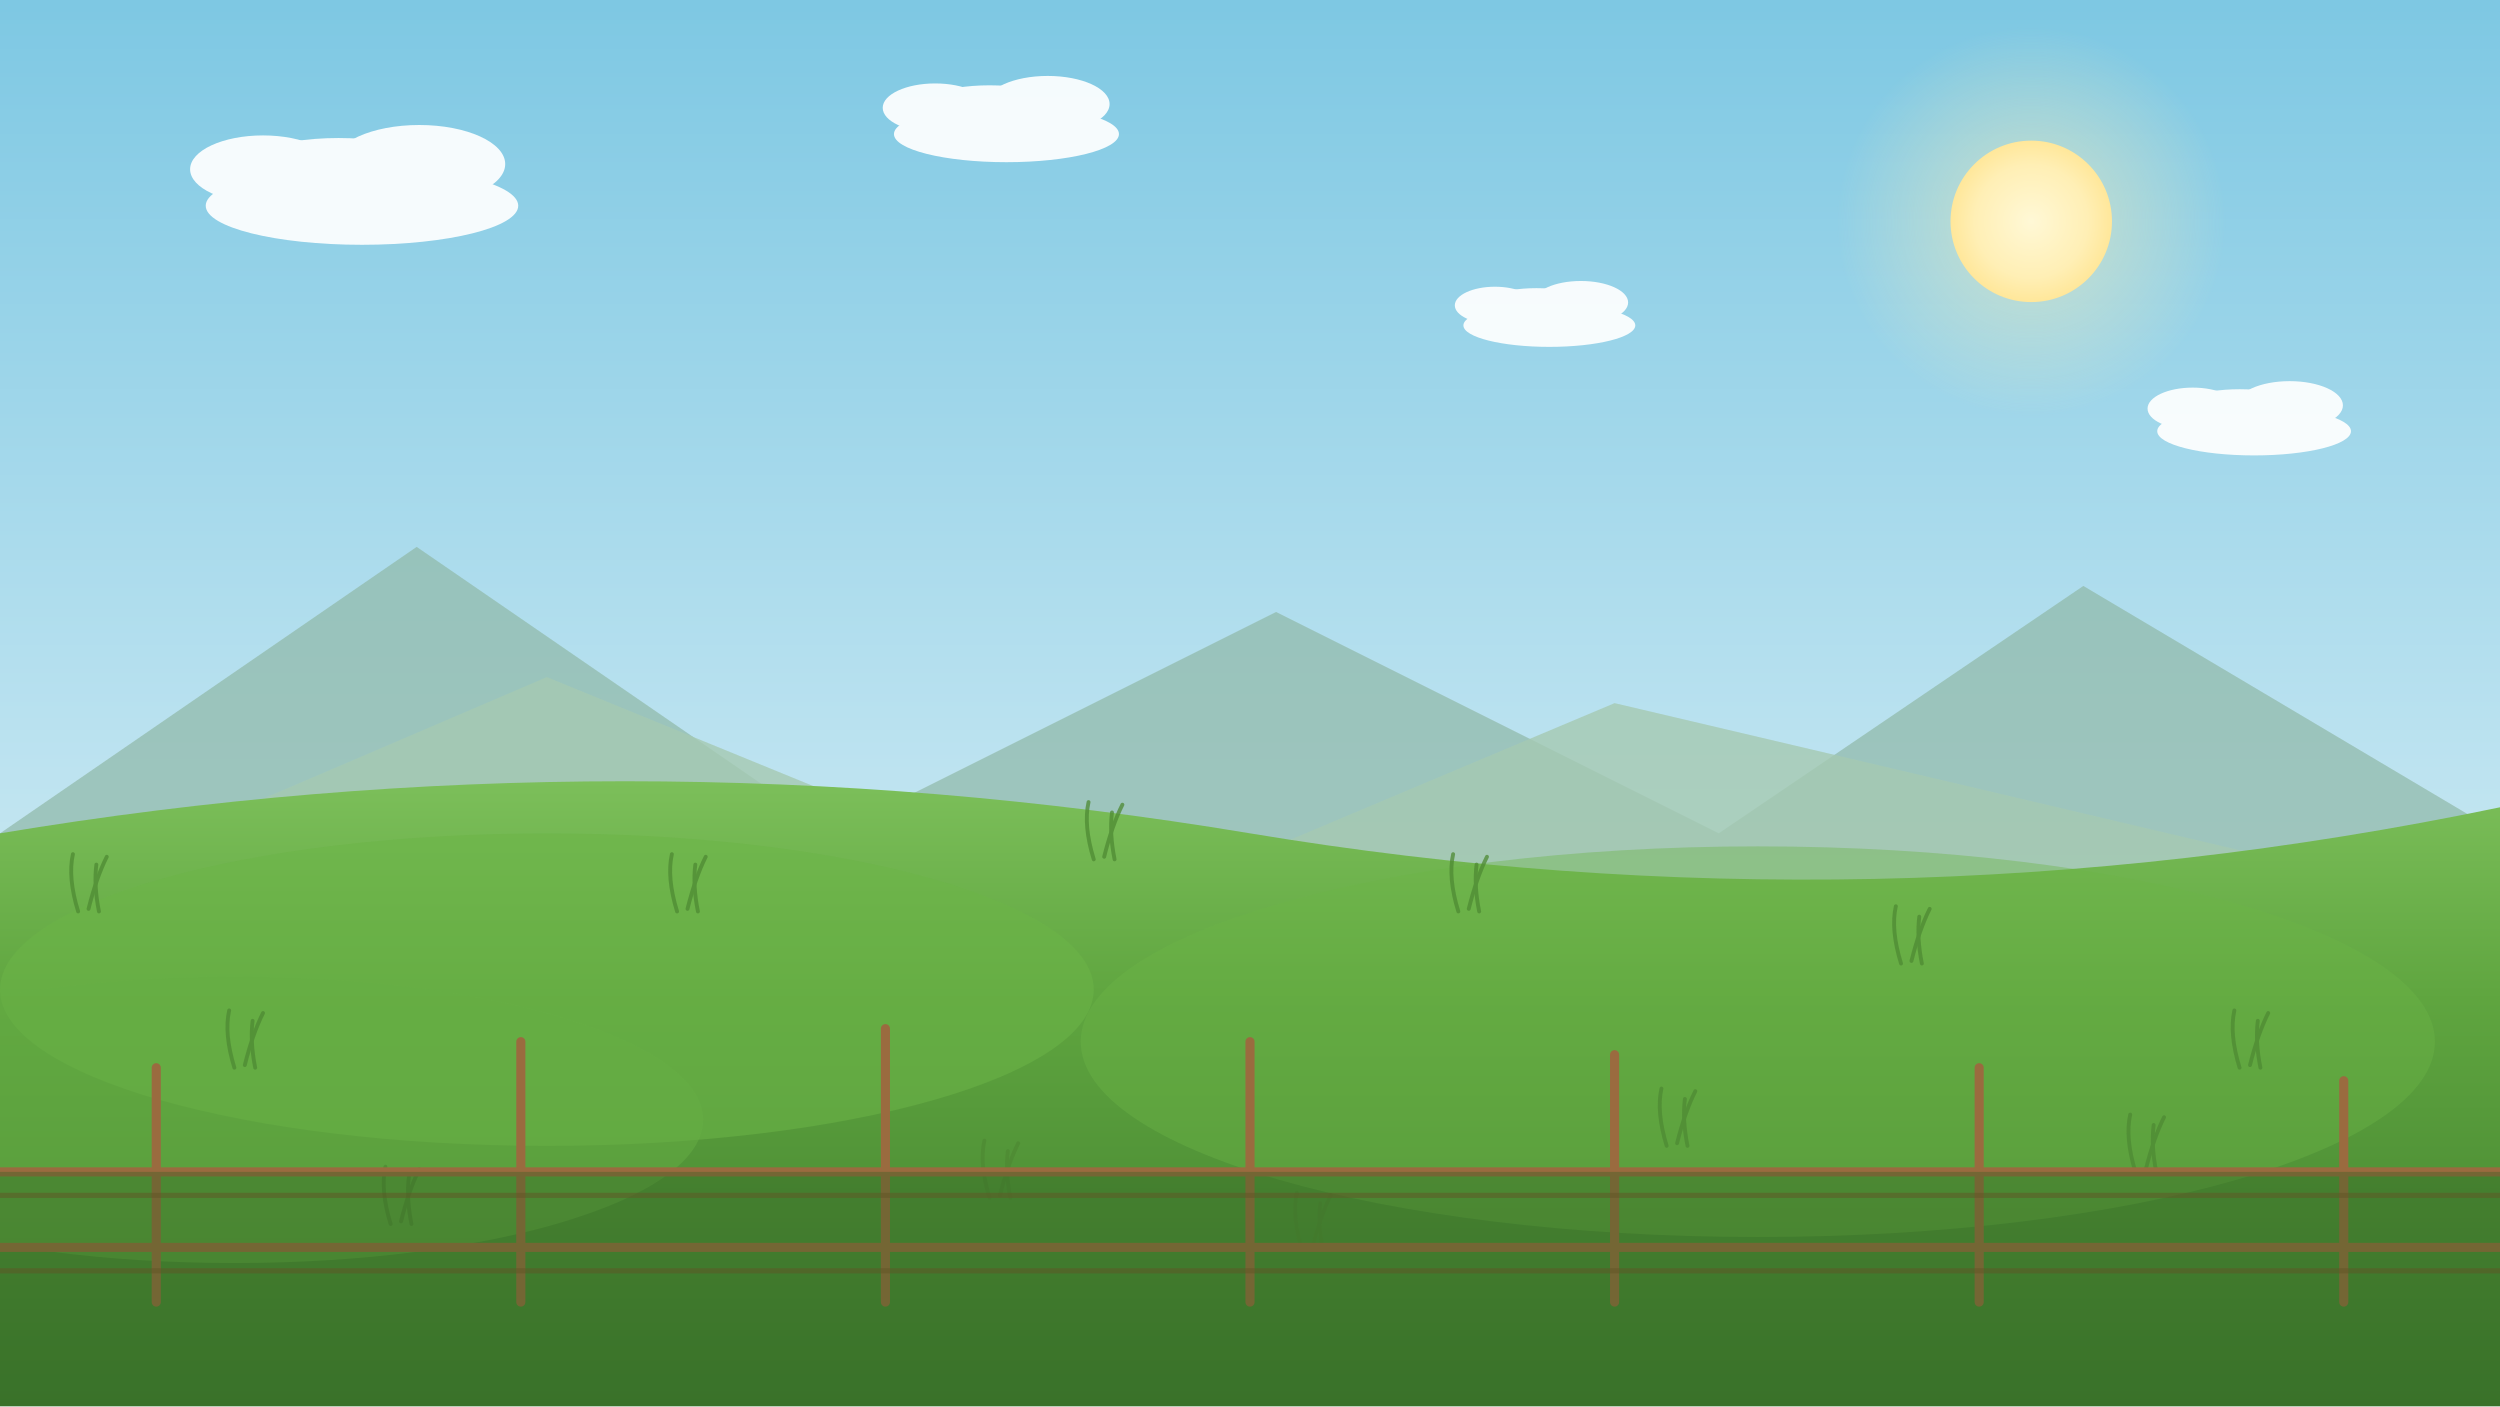
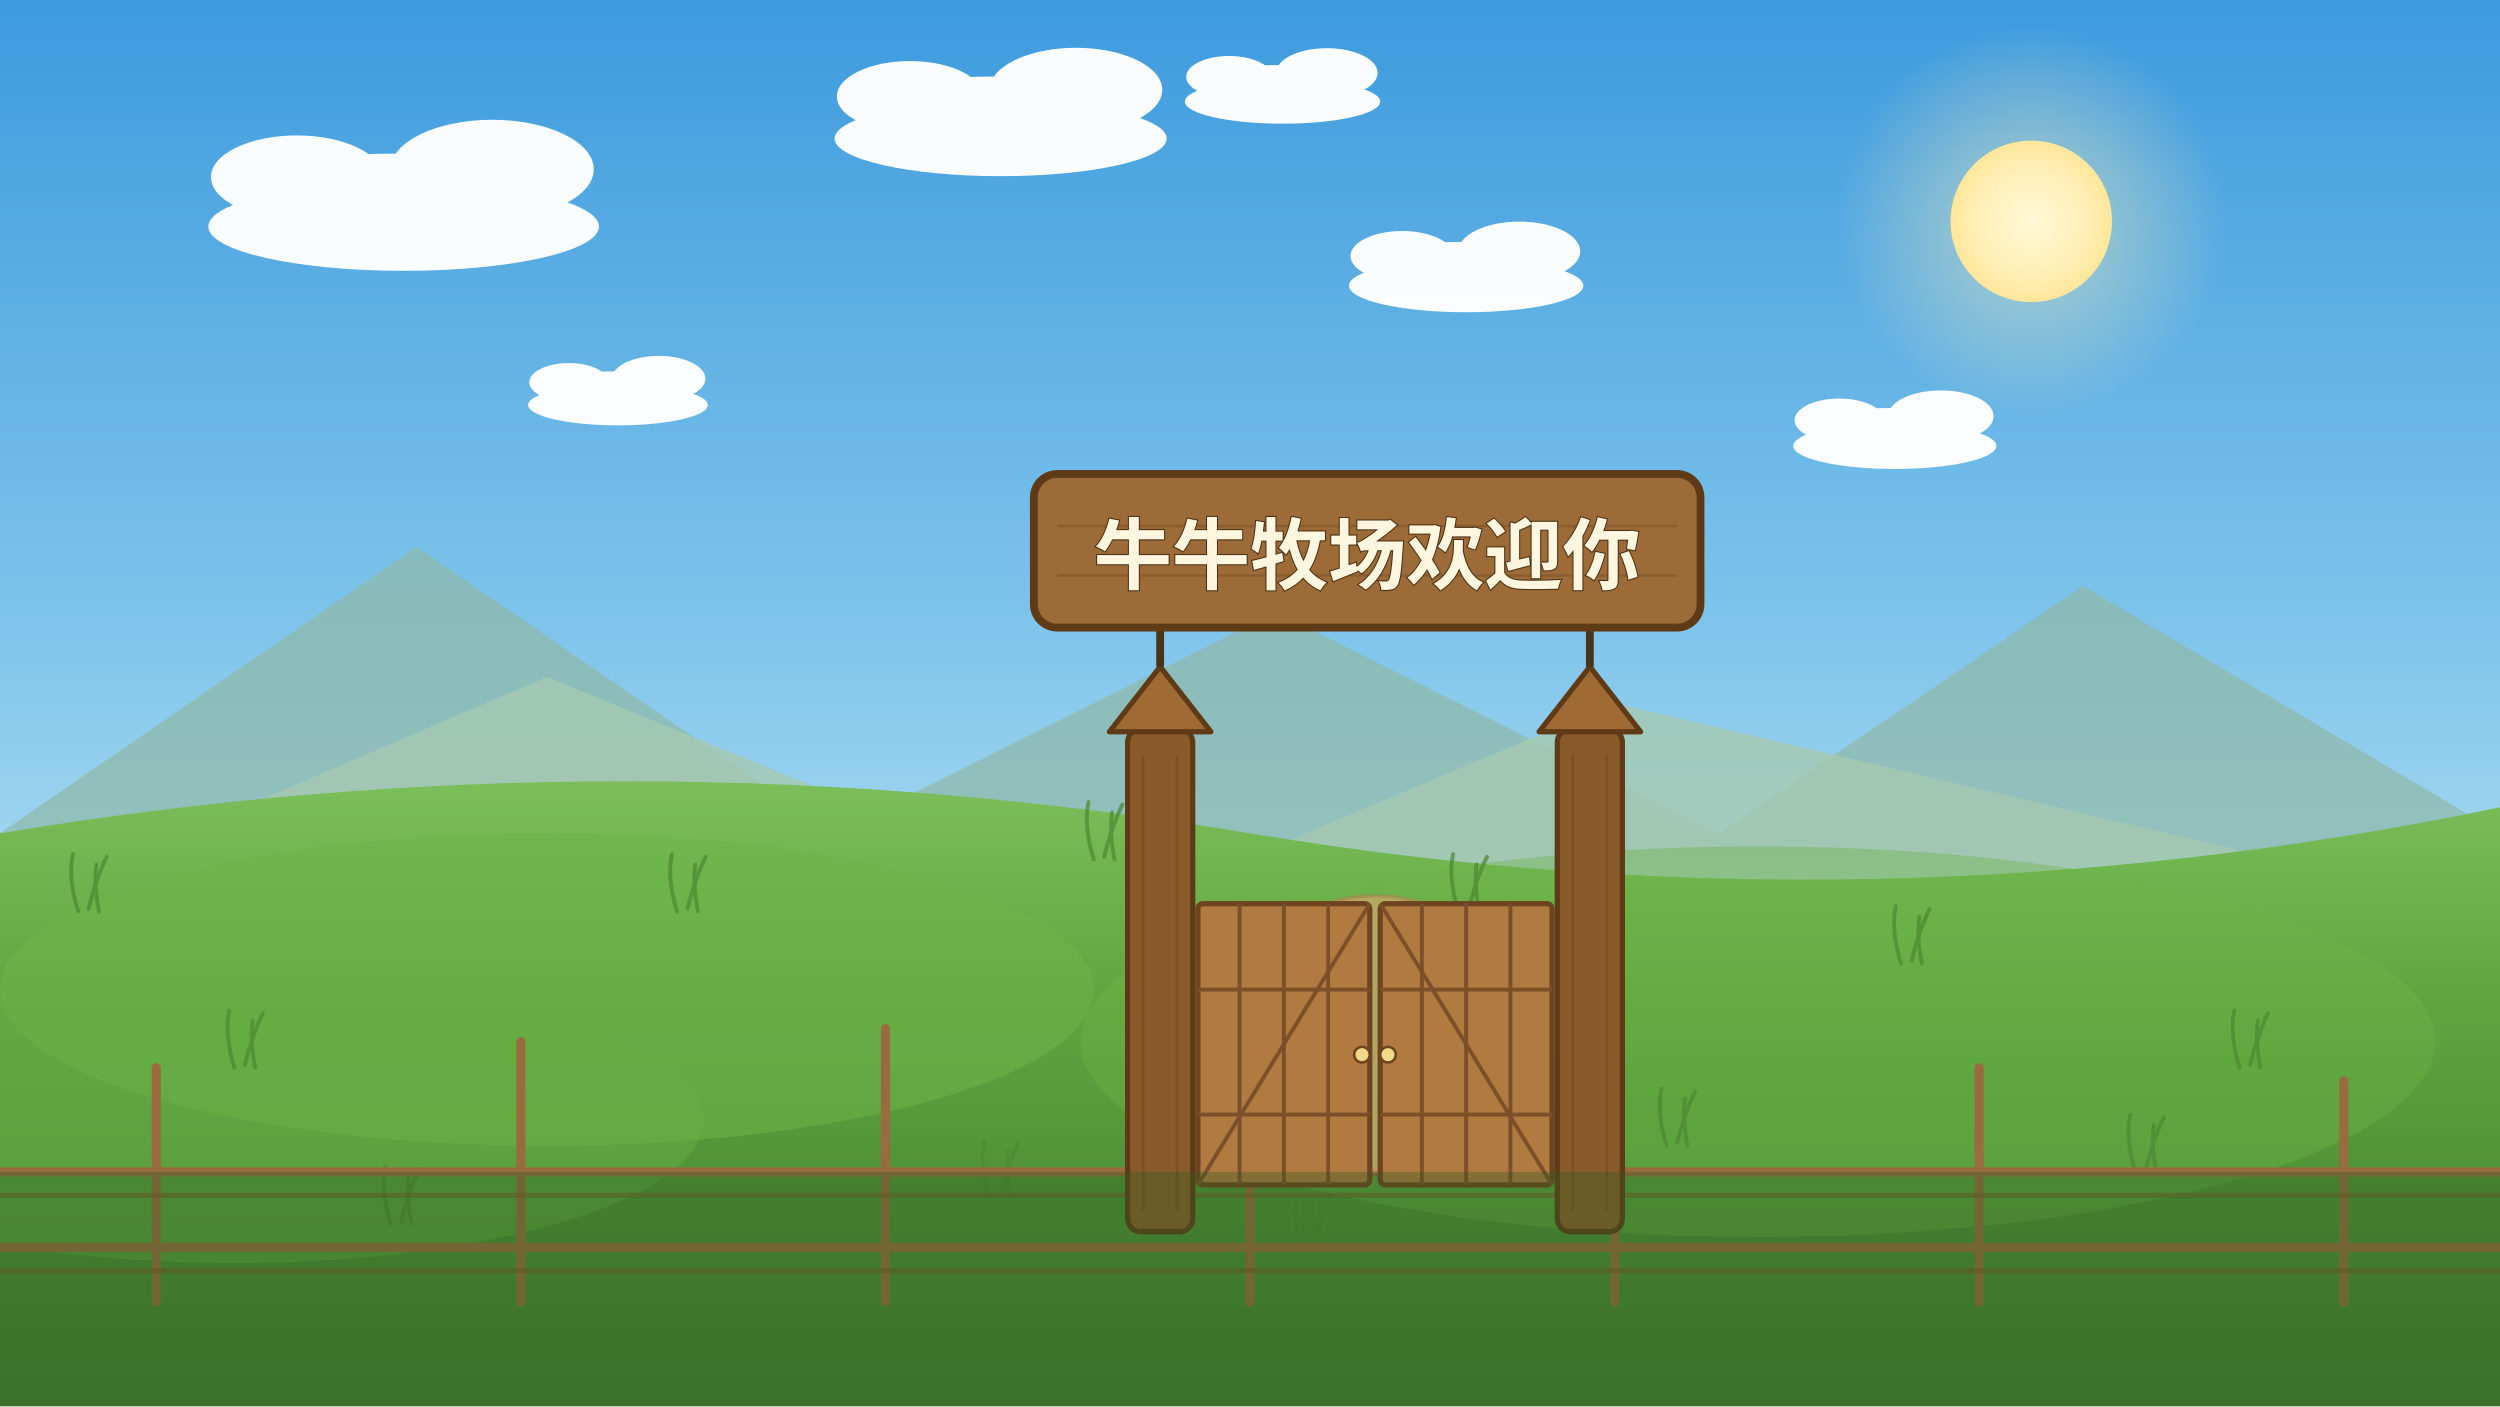
<svg xmlns="http://www.w3.org/2000/svg" viewBox="0 0 1920 1080" preserveAspectRatio="xMidYMid slice">
  <defs>
    <linearGradient id="sky" x1="0" y1="0" x2="0" y2="1">
-       <stop offset="0" stop-color="#7EC8E3" />
-       <stop offset="0.55" stop-color="#BDE3F0" />
-       <stop offset="1" stop-color="#EAF6F4" />
+       <stop offset="0" stop-color="#3E9BDE" />
+       <stop offset="0.45" stop-color="#7FC5EB" />
+       <stop offset="0.78" stop-color="#C3E7F4" />
+       <stop offset="1" stop-color="#EAF7F2" />
    </linearGradient>
    <linearGradient id="grass" x1="0" y1="0" x2="0" y2="1">
      <stop offset="0" stop-color="#7CBF5A" />
      <stop offset="0.35" stop-color="#5FA53F" />
      <stop offset="1" stop-color="#3F7D2E" />
    </linearGradient>
    <radialGradient id="sun" cx="0.5" cy="0.5" r="0.5">
      <stop offset="0" stop-color="#FFF8D6" />
      <stop offset="0.7" stop-color="#FFEFB5" />
      <stop offset="1" stop-color="#FFE79A" />
    </radialGradient>
    <radialGradient id="sunGlow" cx="0.5" cy="0.5" r="0.5">
      <stop offset="0" stop-color="#FFEFB5" stop-opacity="0.55" />
      <stop offset="1" stop-color="#FFEFB5" stop-opacity="0" />
    </radialGradient>
  </defs>
  <rect x="0" y="0" width="1920" height="1080" fill="url(#sky)" />
  <circle cx="1560" cy="170" r="150" fill="url(#sunGlow)" />
  <circle cx="1560" cy="170" r="62" fill="url(#sun)" />
-   <g fill="#FFFFFF" opacity="0.92">
-     <g transform="translate(260,140) scale(1)">
-       <ellipse cx="0" cy="0" rx="90" ry="34" />
-       <ellipse cx="62" cy="-14" rx="66" ry="30" />
-       <ellipse cx="-58" cy="-10" rx="56" ry="26" />
-       <ellipse cx="18" cy="18" rx="120" ry="30" />
+   <g fill="#FFFFFF" opacity="0.97">
+     <g transform="translate(300,150)">
+       <ellipse cx="0" cy="6" rx="120" ry="38" />
+       <ellipse cx="78" cy="-20" rx="78" ry="38" />
+       <ellipse cx="-72" cy="-14" rx="66" ry="32" />
+       <ellipse cx="10" cy="24" rx="150" ry="34" />
    </g>
-     <g transform="translate(760,90) scale(0.72)">
-       <ellipse cx="0" cy="0" rx="90" ry="34" />
-       <ellipse cx="62" cy="-14" rx="66" ry="30" />
-       <ellipse cx="-58" cy="-10" rx="56" ry="26" />
-       <ellipse cx="18" cy="18" rx="120" ry="30" />
+     <g transform="translate(760,86) scale(0.85)">
+       <ellipse cx="0" cy="6" rx="120" ry="38" />
+       <ellipse cx="78" cy="-20" rx="78" ry="38" />
+       <ellipse cx="-72" cy="-14" rx="66" ry="32" />
+       <ellipse cx="10" cy="24" rx="150" ry="34" />
    </g>
-     <g transform="translate(1180,240) scale(0.55)">
-       <ellipse cx="0" cy="0" rx="90" ry="34" />
-       <ellipse cx="62" cy="-14" rx="66" ry="30" />
-       <ellipse cx="-58" cy="-10" rx="56" ry="26" />
-       <ellipse cx="18" cy="18" rx="120" ry="30" />
+     <g transform="translate(1120,205) scale(0.6)">
+       <ellipse cx="0" cy="6" rx="120" ry="38" />
+       <ellipse cx="78" cy="-20" rx="78" ry="38" />
+       <ellipse cx="-72" cy="-14" rx="66" ry="32" />
+       <ellipse cx="10" cy="24" rx="150" ry="34" />
    </g>
-     <g transform="translate(1720,320) scale(0.62)">
-       <ellipse cx="0" cy="0" rx="90" ry="34" />
-       <ellipse cx="62" cy="-14" rx="66" ry="30" />
-       <ellipse cx="-58" cy="-10" rx="56" ry="26" />
-       <ellipse cx="18" cy="18" rx="120" ry="30" />
+     <g transform="translate(980,66) scale(0.5)">
+       <ellipse cx="0" cy="6" rx="120" ry="38" />
+       <ellipse cx="78" cy="-20" rx="78" ry="38" />
+       <ellipse cx="-72" cy="-14" rx="66" ry="32" />
+       <ellipse cx="10" cy="24" rx="150" ry="34" />
+     </g>
+     <g transform="translate(470,300) scale(0.46)">
+       <ellipse cx="0" cy="6" rx="120" ry="38" />
+       <ellipse cx="78" cy="-20" rx="78" ry="38" />
+       <ellipse cx="-72" cy="-14" rx="66" ry="32" />
+       <ellipse cx="10" cy="24" rx="150" ry="34" />
+     </g>
+     <g transform="translate(1450,330) scale(0.52)">
+       <ellipse cx="0" cy="6" rx="120" ry="38" />
+       <ellipse cx="78" cy="-20" rx="78" ry="38" />
+       <ellipse cx="-72" cy="-14" rx="66" ry="32" />
+       <ellipse cx="10" cy="24" rx="150" ry="34" />
    </g>
  </g>
  <g fill="#8FB8A6" opacity="0.7">
    <path d="M0 640 L320 420 L640 640 L980 470 L1320 640 L1600 450 L1920 640 L1920 760 L0 760 Z" />
  </g>
  <g fill="#A5C9B2" opacity="0.8">
    <path d="M0 700 L420 520 L860 700 L1240 540 L1920 700 L1920 800 L0 800 Z" />
  </g>
  <path d="M0 640 Q480 560 960 640 Q1440 720 1920 620 L1920 1080 L0 1080 Z" fill="url(#grass)" />
  <ellipse cx="420" cy="760" rx="420" ry="120" fill="#6BB447" opacity="0.55" />
  <ellipse cx="1350" cy="800" rx="520" ry="150" fill="#6BB447" opacity="0.4" />
  <ellipse cx="180" cy="860" rx="360" ry="110" fill="#66AE44" opacity="0.5" />
  <g stroke="#4E8A33" stroke-width="3" stroke-linecap="round" fill="none" opacity="0.75">
    <path d="M180 820 q-8 -26 -4 -44" />
    <path d="M188 818 q6 -24 14 -40" />
    <path d="M196 820 q-4 -20 -2 -36" />
    <path d="M520 700 q-8 -26 -4 -44" />
    <path d="M528 698 q6 -24 14 -40" />
    <path d="M536 700 q-4 -20 -2 -36" />
    <path d="M840 660 q-8 -26 -4 -44" />
    <path d="M848 658 q6 -24 14 -40" />
    <path d="M856 660 q-4 -20 -2 -36" />
    <path d="M1120 700 q-8 -26 -4 -44" />
    <path d="M1128 698 q6 -24 14 -40" />
    <path d="M1136 700 q-4 -20 -2 -36" />
    <path d="M1460 740 q-8 -26 -4 -44" />
    <path d="M1468 738 q6 -24 14 -40" />
    <path d="M1476 740 q-4 -20 -2 -36" />
    <path d="M1720 820 q-8 -26 -4 -44" />
    <path d="M1728 818 q6 -24 14 -40" />
    <path d="M1736 820 q-4 -20 -2 -36" />
    <path d="M300 940 q-8 -26 -4 -44" />
    <path d="M308 938 q6 -24 14 -40" />
    <path d="M316 940 q-4 -20 -2 -36" />
    <path d="M760 920 q-8 -26 -4 -44" />
    <path d="M768 918 q6 -24 14 -40" />
    <path d="M776 920 q-4 -20 -2 -36" />
    <path d="M1000 960 q-8 -26 -4 -44" />
    <path d="M1008 958 q6 -24 14 -40" />
    <path d="M1016 960 q-4 -20 -2 -36" />
    <path d="M1280 880 q-8 -26 -4 -44" />
    <path d="M1288 878 q6 -24 14 -40" />
    <path d="M1296 880 q-4 -20 -2 -36" />
    <path d="M1640 900 q-8 -26 -4 -44" />
    <path d="M1648 898 q6 -24 14 -40" />
    <path d="M1656 900 q-4 -20 -2 -36" />
    <path d="M60 700 q-8 -26 -4 -44" />
    <path d="M68 698 q6 -24 14 -40" />
    <path d="M76 700 q-4 -20 -2 -36" />
  </g>
  <g stroke="#9A6B3F" stroke-width="7" stroke-linecap="round">
    <path d="M0 900 L1920 900" />
    <path d="M0 958 L1920 958" />
    <path d="M120 820 L120 1000" />
    <path d="M400 800 L400 1000" />
    <path d="M680 790 L680 1000" />
    <path d="M960 800 L960 1000" />
    <path d="M1240 810 L1240 1000" />
    <path d="M1520 820 L1520 1000" />
    <path d="M1800 830 L1800 1000" />
  </g>
  <g stroke="#7C4F28" stroke-width="4" stroke-linecap="round" opacity="0.5">
    <path d="M0 918 L1920 918" />
    <path d="M0 976 L1920 976" />
  </g>
+   <path d="M936 900 L1176 900 L1110 700 Q1056 676 1002 700 Z" fill="#C9A66B" opacity="0.75" />
+   <path d="M936 900 L1176 900 L1110 700 Q1056 676 1002 700 Z" fill="none" stroke="#A8814C" stroke-width="3" opacity="0.5" />
+   <g>
+     <rect x="920" y="694" width="132" height="216" rx="4" fill="#B07A40" stroke="#6E441F" stroke-width="4" />
+     <g stroke="#7C4F28" stroke-width="3">
+       <path d="M952 694 L952 910" />
+       <path d="M986 694 L986 910" />
+       <path d="M1020 694 L1020 910" />
+       <path d="M920 760 L1052 760" />
+       <path d="M920 856 L1052 856" />
+       <path d="M920 910 L1052 694" />
+     </g>
+     <rect x="1060" y="694" width="132" height="216" rx="4" fill="#B07A40" stroke="#6E441F" stroke-width="4" />
+     <g stroke="#7C4F28" stroke-width="3">
+       <path d="M1092 694 L1092 910" />
+       <path d="M1126 694 L1126 910" />
+       <path d="M1160 694 L1160 910" />
+       <path d="M1060 760 L1192 760" />
+       <path d="M1060 856 L1192 856" />
+       <path d="M1060 694 L1192 910" />
+     </g>
+     <circle cx="1046" cy="810" r="6" fill="#F2D98A" stroke="#6E441F" stroke-width="2" />
+     <circle cx="1066" cy="810" r="6" fill="#F2D98A" stroke="#6E441F" stroke-width="2" />
+   </g>
+   <g>
+     <rect x="866" y="560" width="50" height="386" rx="10" fill="#8A5A2B" stroke="#5E3A17" stroke-width="4" />
+     <rect x="1196" y="560" width="50" height="386" rx="10" fill="#8A5A2B" stroke="#5E3A17" stroke-width="4" />
+     <g stroke="#72491F" stroke-width="2" opacity="0.6">
+       <path d="M878 580 L878 930" />
+       <path d="M904 580 L904 930" />
+       <path d="M1208 580 L1208 930" />
+       <path d="M1234 580 L1234 930" />
+     </g>
+     <path d="M852 562 L930 562 L891 512 Z" fill="#A06A35" stroke="#5E3A17" stroke-width="4" stroke-linejoin="round" />
+     <path d="M1182 562 L1260 562 L1221 512 Z" fill="#A06A35" stroke="#5E3A17" stroke-width="4" stroke-linejoin="round" />
+   </g>
+   <g>
+     <g stroke="#4A3418" stroke-width="6" fill="none">
+       <path d="M891 512 L891 482" />
+       <path d="M1221 512 L1221 482" />
+     </g>
+     <rect x="794" y="364" width="512" height="118" rx="18" fill="#9C6B38" stroke="#5E3A17" stroke-width="6" />
+     <g stroke="#7E5226" stroke-width="2" opacity="0.55">
+       <path d="M812 404 L1288 404" />
+       <path d="M812 442 L1288 442" />
+     </g>
+     <text x="1050" y="448" text-anchor="middle" font-family="SimHei,'Microsoft YaHei',sans-serif" font-size="60" font-weight="bold" fill="#FFF6E0" stroke="#4A2F12" stroke-width="1.6" paint-order="stroke">牛牛牧场欢迎你</text>
+   </g>
  <rect x="0" y="900" width="1920" height="180" fill="#2F5C20" opacity="0.35" />
</svg>
